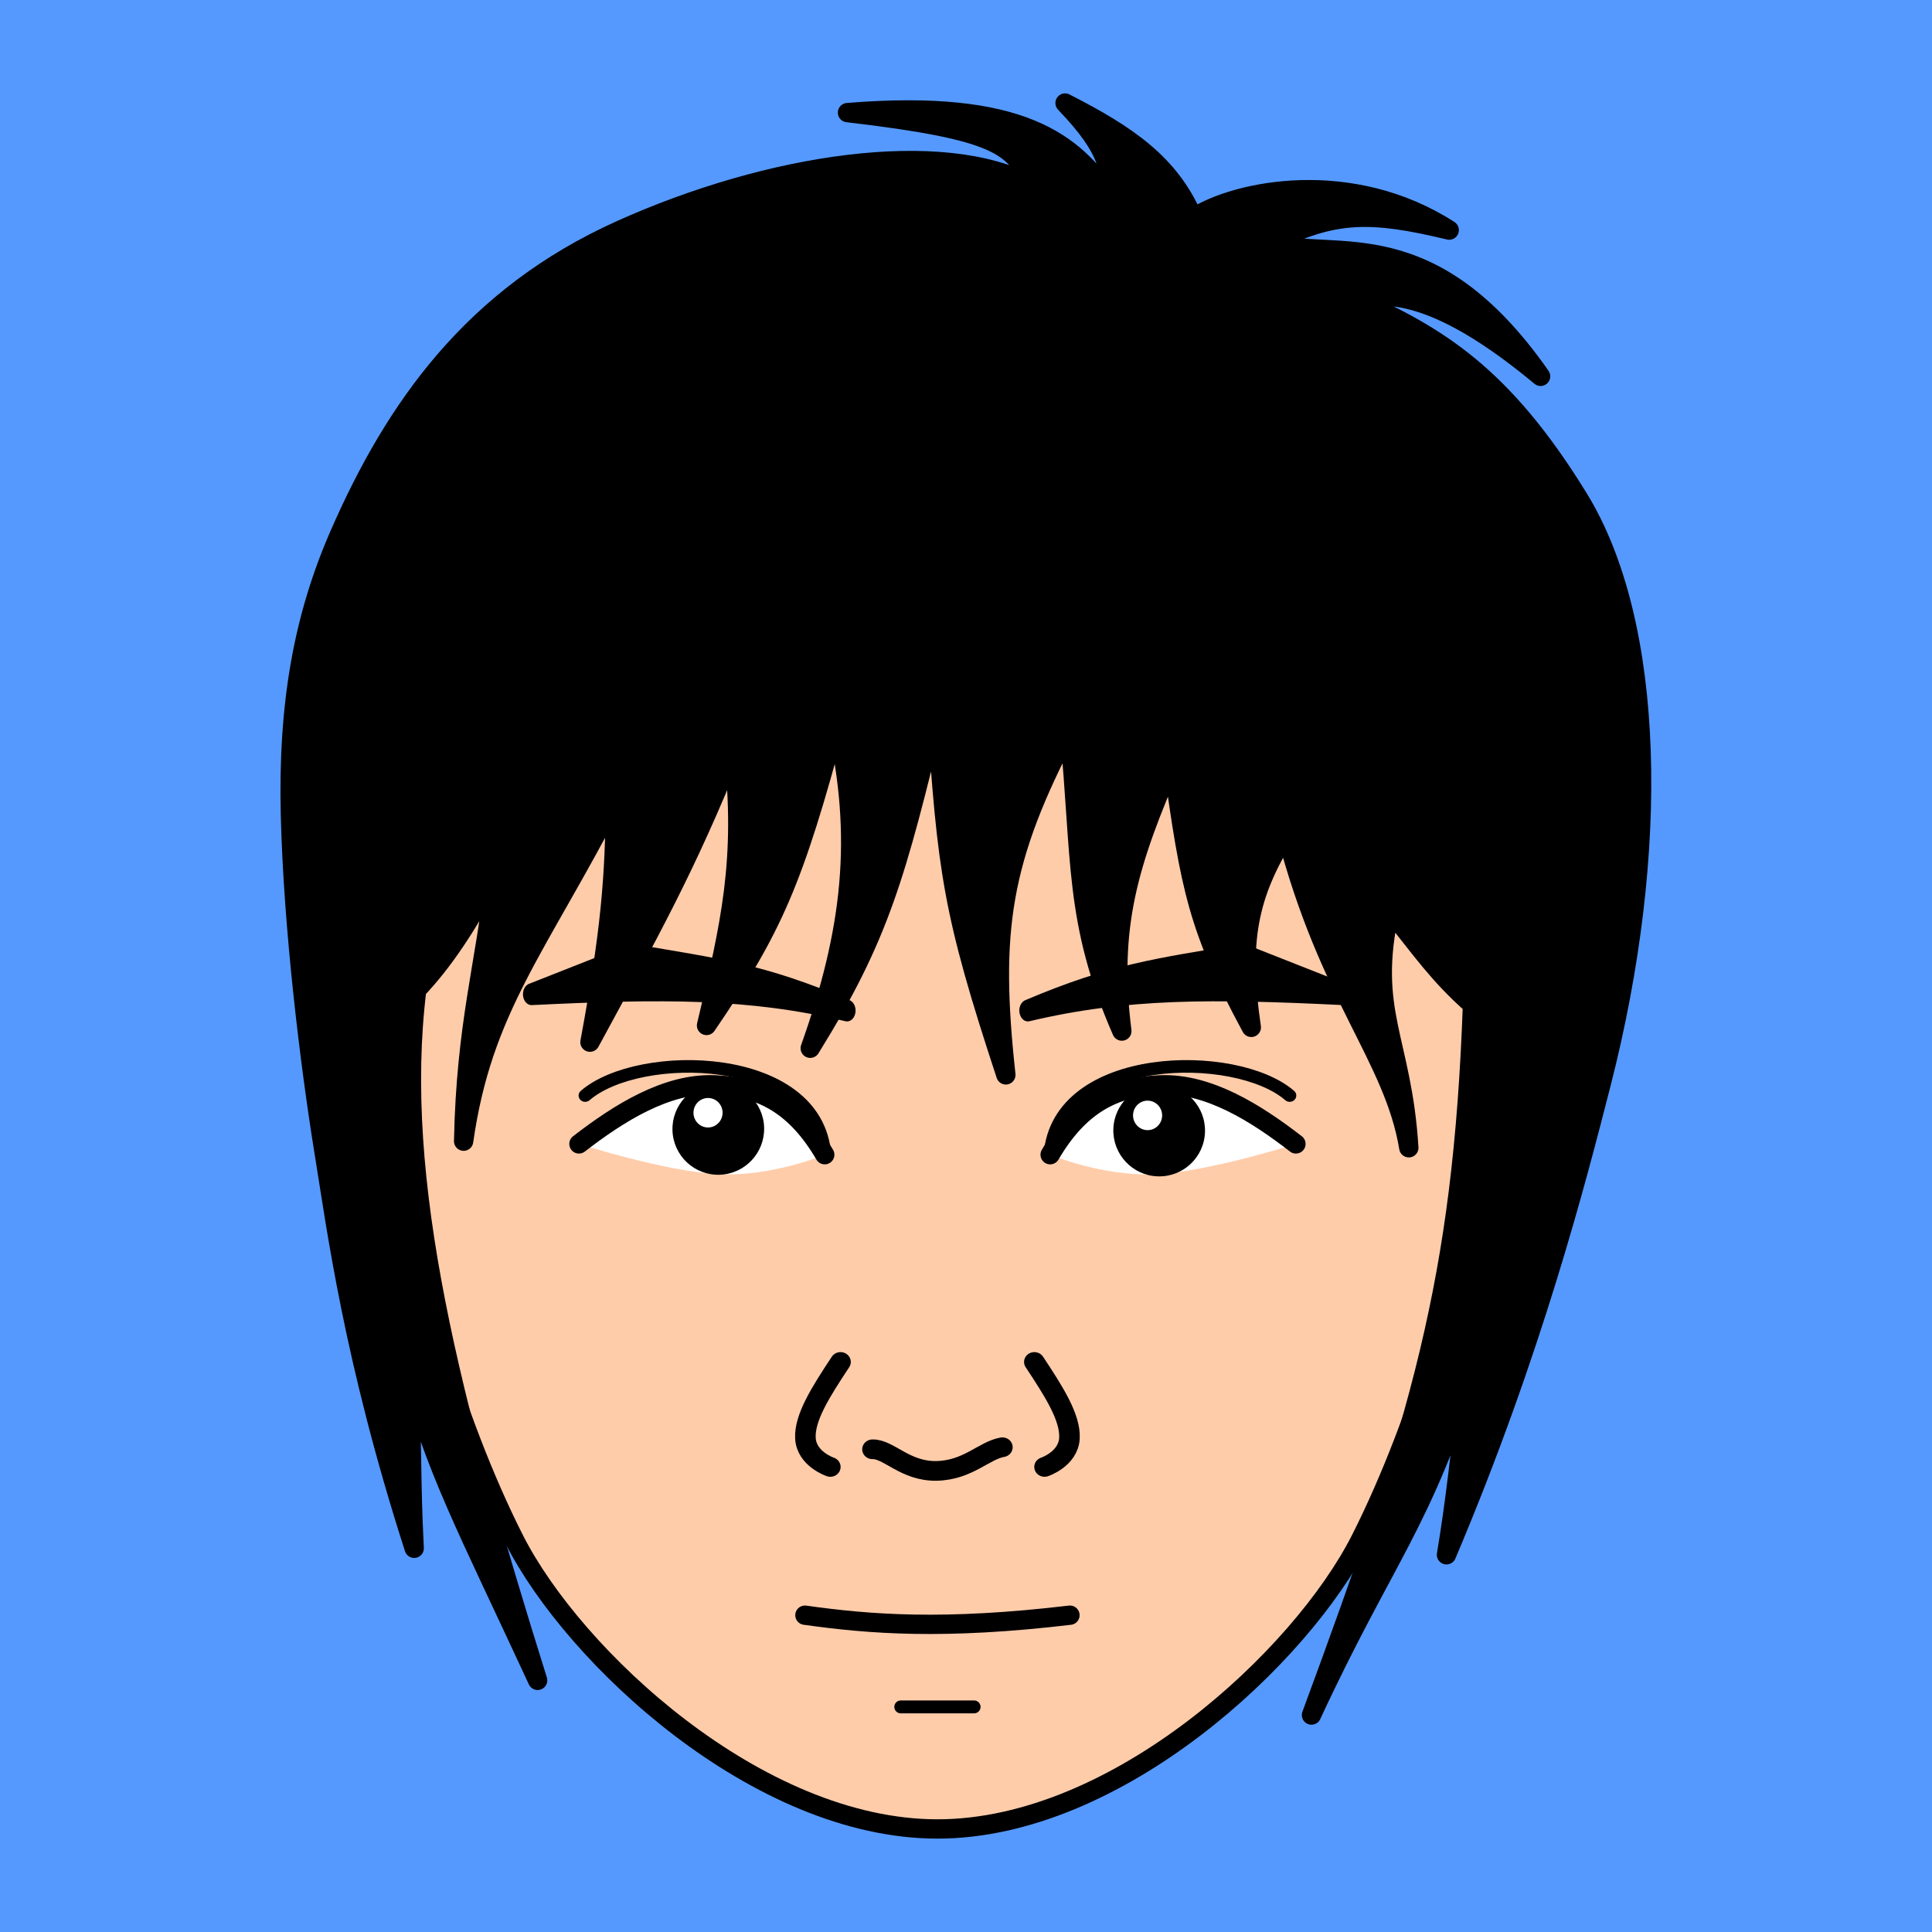
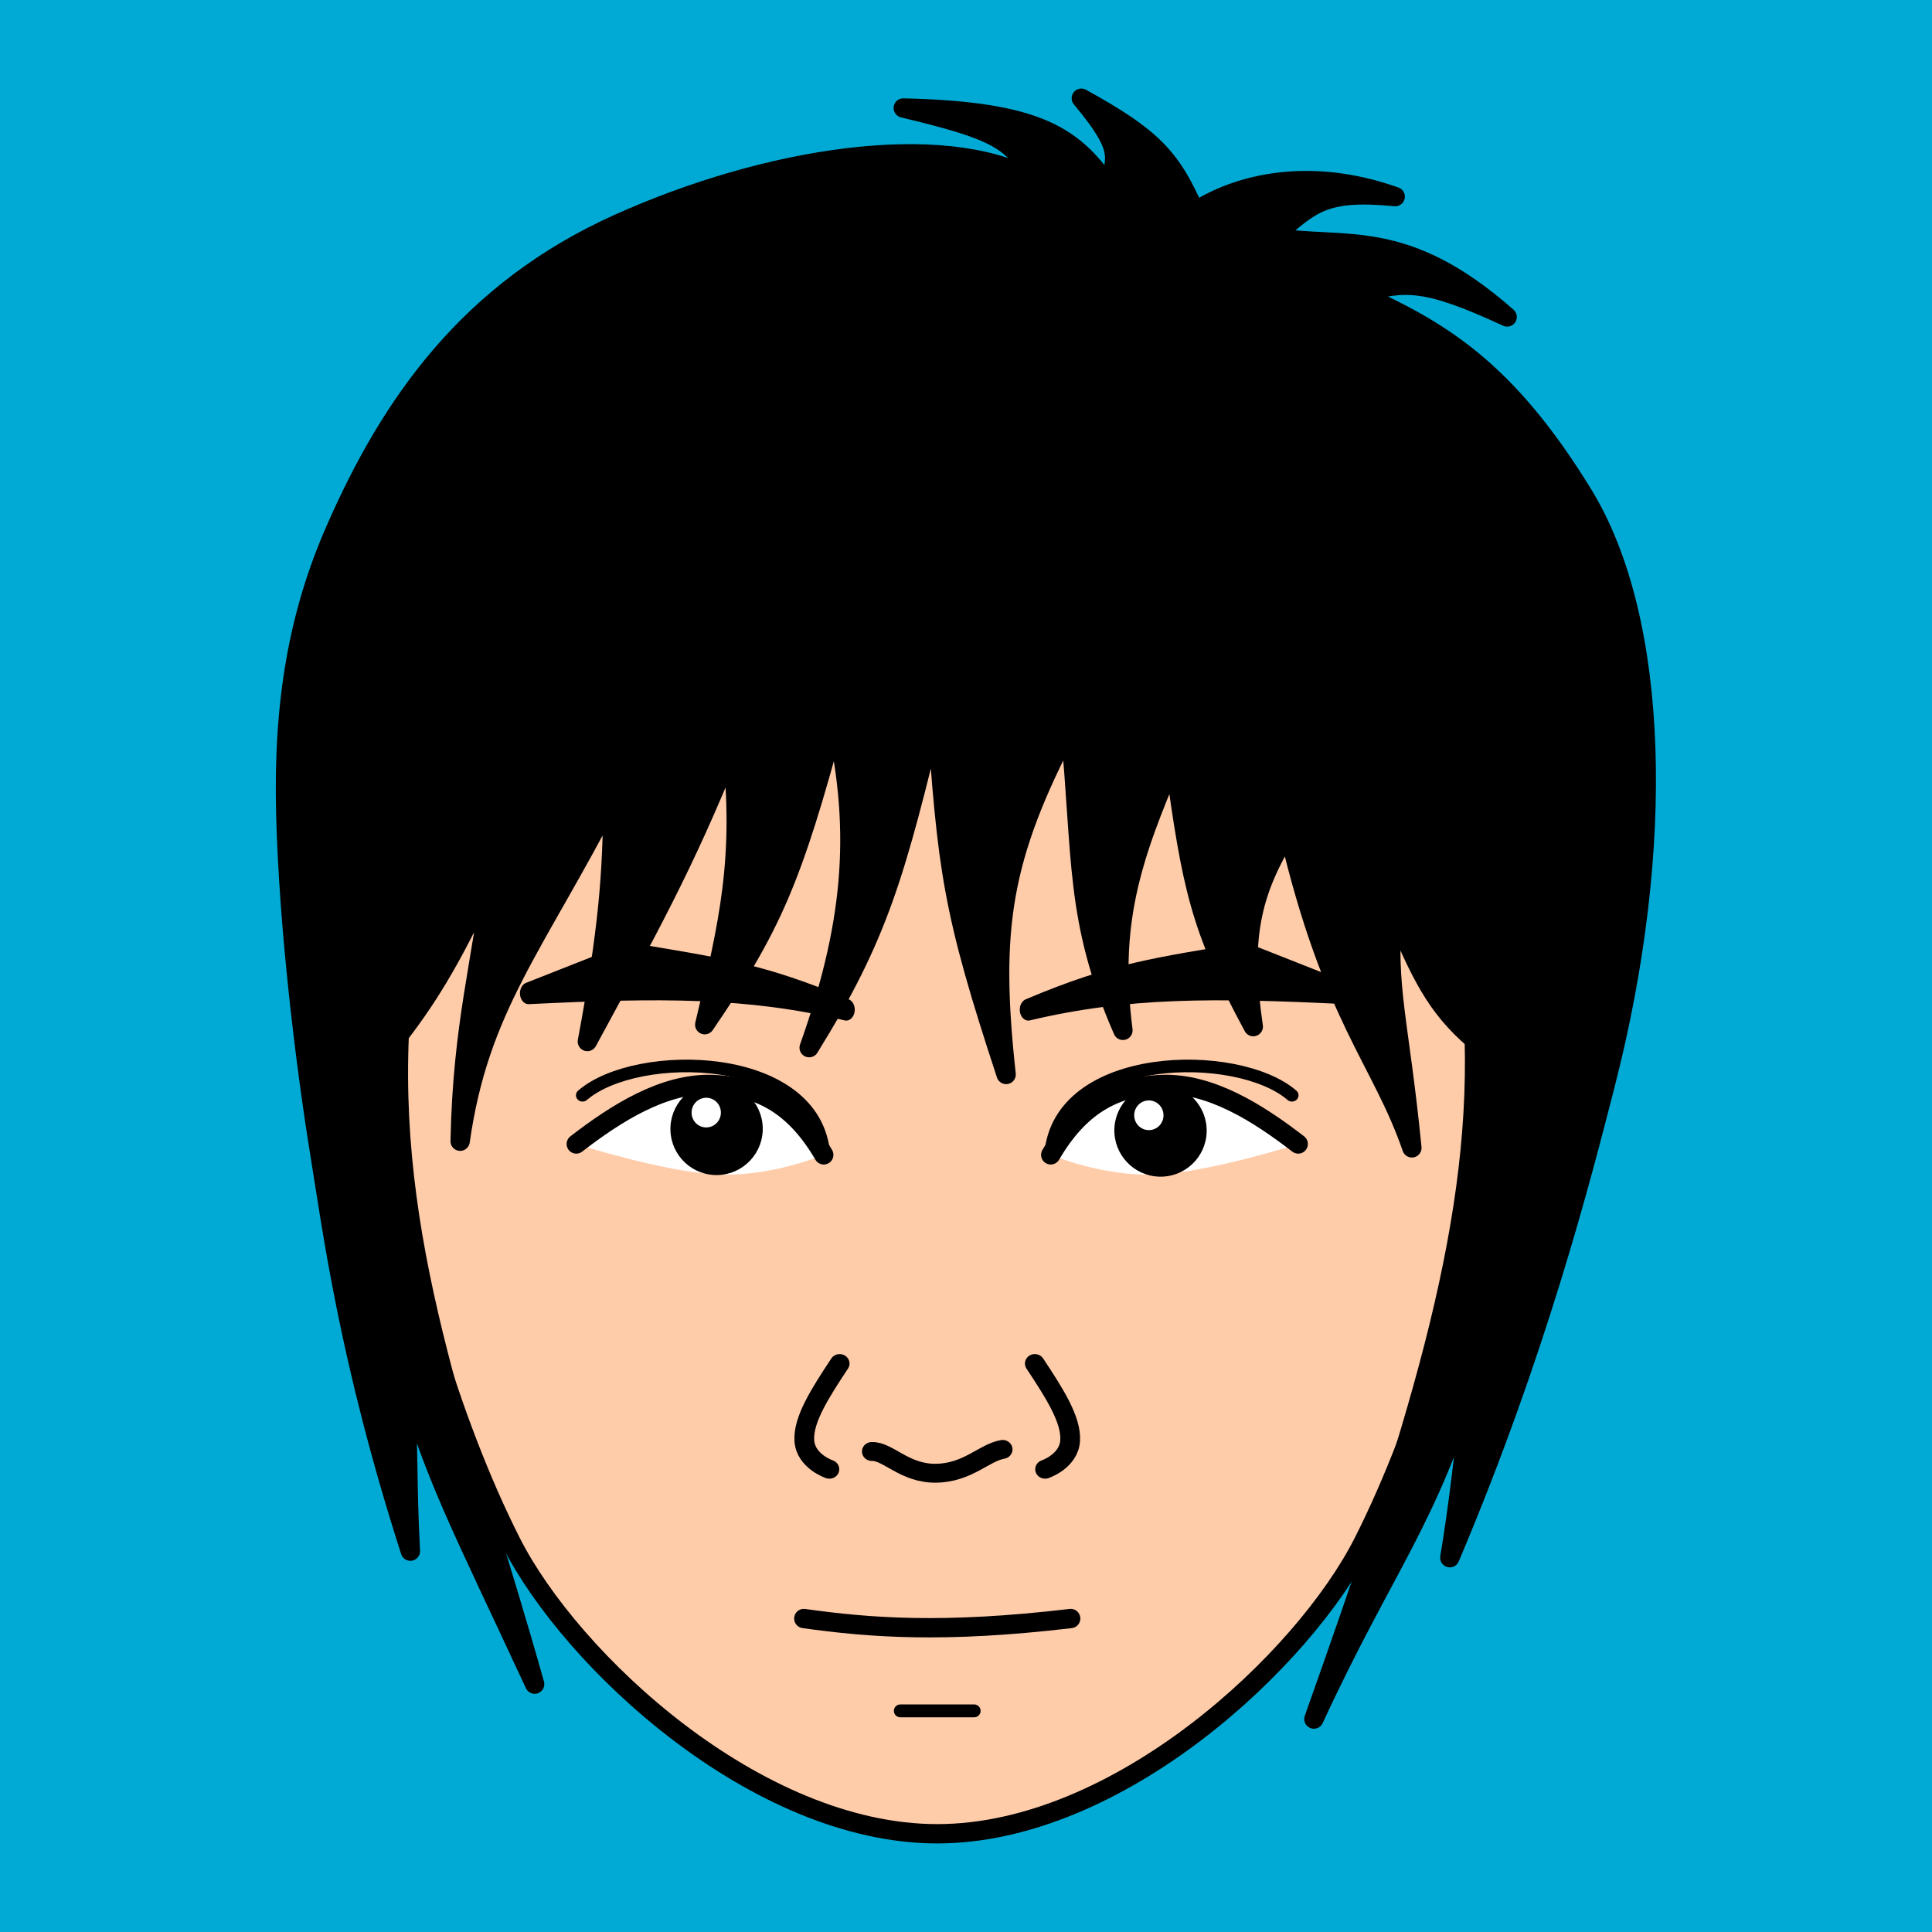
<svg xmlns="http://www.w3.org/2000/svg" width="300mm" height="300mm" viewBox="0 0 300 300" version="1.1" id="svg1" xml:space="preserve">
  <defs id="defs1" />
  <g id="layer1">
-     <rect style="font-variation-settings:'wght' 900;fill:#5599ff;stroke:none;stroke-width:2;stroke-linecap:round;stroke-linejoin:round" id="rect4" width="300" height="300" x="0" y="0" />
+     <rect style="font-variation-settings:'wght' 900;fill:#00aad4;stroke:none;stroke-width:2;stroke-linecap:round;stroke-linejoin:round" id="rect4" width="300" height="300" x="0" y="0" />
  </g>
  <g id="layer2" style="display:inline;opacity:1">
-     <g id="g1" style="display:inline;stroke-width:3.421" transform="matrix(0.9492299,0,0,0.9493782,3.180342,40.04355)">
-       <g id="g25" style="display:inline;stroke-width:3.421">
-         <g id="g2" style="display:inline;opacity:1;stroke-width:3.421">
-           <path style="display:inline;opacity:1;fill:#ffccaa;stroke:#000000;stroke-width:3.16;stroke-linecap:round;stroke-linejoin:round;stroke-miterlimit:9" d="m 228,188 c 0,0 4.704,1.382 9.381,-4.929 4.677,-6.311 3.286,-15.863 5.286,-25.044 2,-9.181 5.74,-13.682 3.182,-18.222 -2.558,-4.54 -6.403,-2.389 -6.403,-2.389" id="path13" />
-           <path style="display:inline;opacity:1;fill:#ffccaa;stroke:#000000;stroke-width:3.16;stroke-linecap:round;stroke-linejoin:round;stroke-miterlimit:9" d="m 72,188 c 0,0 -4.704,1.382 -9.381,-4.929 -4.677,-6.311 -3.286,-15.863 -5.286,-25.044 -2,-9.181 -5.74,-13.682 -3.182,-18.222 2.558,-4.54 6.403,-2.389 6.403,-2.389" id="path20" />
+     <g id="g1-8" style="display:inline;stroke-width:3.138;stroke-dasharray:none" transform="matrix(0.9558089,0,0,0.9559374,2.162894,39.10503)">
+       <g id="g25-2" style="display:inline;stroke-width:3.138;stroke-dasharray:none">
+         <g id="g2-4" style="display:inline;opacity:1;stroke-width:3.138;stroke-dasharray:none">
+           <path style="display:inline;opacity:1;fill:#ffccaa;stroke:#000000;stroke-width:3.138;stroke-linecap:round;stroke-linejoin:round;stroke-miterlimit:9;stroke-dasharray:none" d="m 228,188 c 0,0 4.704,1.382 9.381,-4.929 4.677,-6.311 3.286,-15.863 5.286,-25.044 2,-9.181 5.74,-13.682 3.182,-18.222 -2.558,-4.54 -6.403,-2.389 -6.403,-2.389" id="path13-5" />
+           <path style="display:inline;opacity:1;fill:#ffccaa;stroke:#000000;stroke-width:3.138;stroke-linecap:round;stroke-linejoin:round;stroke-miterlimit:9;stroke-dasharray:none" d="m 72,188 c 0,0 -4.704,1.382 -9.381,-4.929 -4.677,-6.311 -3.286,-15.863 -5.286,-25.044 -2,-9.181 -5.74,-13.682 -3.182,-18.222 2.558,-4.54 6.403,-2.389 6.403,-2.389" id="path20-5" />
        </g>
-         <path id="path1" style="display:inline;opacity:1;fill:#ffccaa;stroke:#000000;stroke-width:3.16;stroke-linecap:round;stroke-linejoin:round;stroke-miterlimit:0;stroke-dasharray:none;paint-order:markers fill stroke" d="m 150,25 c -32.203,0 -58.316,17.1 -75,40 -15.547,21.339 -15.472,63.11 -14.061,77.947 1.839,19.337 9.95,47.172 19.855,66.701 9.695,19.116 39.765,47.316 69.206,47.316 29.441,0 59.511,-28.201 69.206,-47.316 9.905,-19.529 18.016,-47.364 19.855,-66.701 1.411,-14.837 1.486,-56.608 -14.061,-77.947 C 208.316,42.1 182.203,25 150,25 Z" />
+         <path id="path1-1" style="display:inline;opacity:1;fill:#ffccaa;stroke:#000000;stroke-width:3.138;stroke-linecap:round;stroke-linejoin:round;stroke-miterlimit:0;stroke-dasharray:none;paint-order:markers fill stroke" d="m 150,25 c -32.203,0 -58.316,17.1 -75,40 -15.547,21.339 -15.472,63.11 -14.061,77.947 1.839,19.337 9.95,47.172 19.855,66.701 9.695,19.116 39.765,47.316 69.206,47.316 29.441,0 59.511,-28.201 69.206,-47.316 9.905,-19.529 18.016,-47.364 19.855,-66.701 1.411,-14.837 1.486,-56.608 -14.061,-77.947 C 208.316,42.1 182.203,25 150,25 Z" />
      </g>
-       <g id="g21" style="display:inline;stroke-width:3.16;stroke-dasharray:none" transform="translate(2.655604,-5.167873)">
-         <g id="g3" style="opacity:1;stroke-width:3.16;stroke-dasharray:none" transform="rotate(3.061468,146.9991,110.1801)">
-           <path style="display:inline;opacity:1;fill:#ffffff;stroke:none;stroke-width:3.16;stroke-linecap:round;stroke-linejoin:round;stroke-miterlimit:0;stroke-dasharray:none;paint-order:markers fill stroke" d="m 131.159,152.757 c -5.012,-7.591 -10.749,-10.569 -18.633,-10.445 -7.885,0.124 -15.4,5.484 -21.61,10.829 0,0 14.424,3.79 23.194,3.722 8.77,-0.068 17.049,-4.106 17.049,-4.106 z" id="path19" />
-           <ellipse style="display:inline;opacity:1;fill:#000000;stroke:none;stroke-width:3.317;stroke-linecap:round;stroke-linejoin:round;stroke-miterlimit:0;stroke-dasharray:none;paint-order:markers fill stroke" id="circle15" cx="100.38" cy="158.787" transform="matrix(0.9962087,-0.08699544,0.08532365,0.9963533,0,0)" rx="7.5" ry="7.5" />
-           <path style="display:inline;opacity:1;fill:none;stroke:#000000;stroke-width:3.16;stroke-linecap:round;stroke-linejoin:round;stroke-miterlimit:0;stroke-dasharray:none;paint-order:markers fill stroke" d="m 131.159,152.757 c -5.012,-7.591 -10.749,-10.569 -18.633,-10.445 -7.885,0.124 -15.4,5.484 -21.61,10.829" id="path15" />
-           <ellipse style="display:inline;opacity:1;fill:#ffffff;stroke:none;stroke-width:3.16;stroke-linecap:round;stroke-linejoin:round;stroke-miterlimit:0;stroke-dasharray:none;paint-order:markers fill stroke" id="ellipse21" cx="98.849" cy="156.13" transform="matrix(0.9961703,-0.08743453,0.08491174,0.9963885,0,0)" rx="2.381" ry="2.412" />
-           <path style="display:inline;opacity:1;fill:none;stroke:#000000;stroke-width:2.066;stroke-linecap:round;stroke-linejoin:round;stroke-miterlimit:0;stroke-dasharray:none;paint-order:markers fill stroke" d="M 168.437,146.682 C 169.679,129.741 197.545,129.342 206,137" id="path7" transform="matrix(-1.041219,0.05568813,0.05326107,0.9958392,298.7054,-2.713743)" />
+       <g id="g21-7" style="display:inline;stroke-width:3.138;stroke-dasharray:none" transform="translate(2.655604,-5.167873)">
+         <g id="g3-1" style="opacity:1;stroke-width:3.138;stroke-dasharray:none" transform="rotate(3.061468,146.9991,110.1801)">
+           <path style="display:inline;opacity:1;fill:#ffffff;stroke:none;stroke-width:3.138;stroke-linecap:round;stroke-linejoin:round;stroke-miterlimit:0;stroke-dasharray:none;paint-order:markers fill stroke" d="m 131.159,152.757 c -5.012,-7.591 -10.749,-10.569 -18.633,-10.445 -7.885,0.124 -15.4,5.484 -21.61,10.829 0,0 14.424,3.79 23.194,3.722 8.77,-0.068 17.049,-4.106 17.049,-4.106 z" id="path19-1" />
+           <ellipse style="display:inline;opacity:1;fill:#000000;stroke:none;stroke-width:3.138;stroke-linecap:round;stroke-linejoin:round;stroke-miterlimit:0;stroke-dasharray:none;paint-order:markers fill stroke" id="circle15-5" cx="100.38" cy="158.787" transform="matrix(0.9962087,-0.08699544,0.08532365,0.9963533,0,0)" rx="7.5" ry="7.5" />
+           <path style="display:inline;opacity:1;fill:none;stroke:#000000;stroke-width:3.138;stroke-linecap:round;stroke-linejoin:round;stroke-miterlimit:0;stroke-dasharray:none;paint-order:markers fill stroke" d="m 131.159,152.757 c -5.012,-7.591 -10.749,-10.569 -18.633,-10.445 -7.885,0.124 -15.4,5.484 -21.61,10.829" id="path15-2" />
+           <ellipse style="display:inline;opacity:1;fill:#ffffff;stroke:none;stroke-width:3.138;stroke-linecap:round;stroke-linejoin:round;stroke-miterlimit:0;stroke-dasharray:none;paint-order:markers fill stroke" id="ellipse21-7" cx="98.849" cy="156.13" transform="matrix(0.9961703,-0.08743453,0.08491174,0.9963885,0,0)" rx="2.381" ry="2.412" />
+           <path style="display:inline;opacity:1;fill:none;stroke:#000000;stroke-width:2.052;stroke-linecap:round;stroke-linejoin:round;stroke-miterlimit:0;stroke-dasharray:none;paint-order:markers fill stroke" d="M 168.437,146.682 C 169.679,129.741 197.545,129.342 206,137" id="path7-6" transform="matrix(-1.041219,0.05568813,0.05326107,0.9958392,298.7054,-2.713743)" />
        </g>
-         <g id="g5" style="opacity:1;stroke-width:3.16;stroke-dasharray:none" transform="matrix(-0.9985728,0.05340727,0.05340727,0.9985728,288.5946,-7.693573)">
-           <path style="display:inline;opacity:1;fill:#ffffff;stroke:none;stroke-width:3.16;stroke-linecap:round;stroke-linejoin:round;stroke-miterlimit:0;stroke-dasharray:none;paint-order:markers fill stroke" d="m 131.159,152.757 c -5.012,-7.591 -10.749,-10.569 -18.633,-10.445 -7.885,0.124 -15.4,5.484 -21.61,10.829 0,0 14.424,3.79 23.194,3.722 8.77,-0.068 17.049,-4.106 17.049,-4.106 z" id="path4" />
-           <ellipse style="display:inline;opacity:1;fill:#000000;stroke:none;stroke-width:3.317;stroke-linecap:round;stroke-linejoin:round;stroke-miterlimit:0;stroke-dasharray:none;paint-order:markers fill stroke" id="ellipse4" cx="99.947" cy="159.036" transform="matrix(0.9962087,-0.08699544,0.08532365,0.9963533,0,0)" rx="7.5" ry="7.5" />
-           <path style="display:inline;opacity:1;fill:none;stroke:#000000;stroke-width:3.16;stroke-linecap:round;stroke-linejoin:round;stroke-miterlimit:0;stroke-dasharray:none;paint-order:markers fill stroke" d="m 131.159,152.757 c -5.012,-7.591 -10.749,-10.569 -18.633,-10.445 -7.885,0.124 -15.4,5.484 -21.61,10.829" id="path5" />
-           <ellipse style="display:inline;opacity:1;fill:#ffffff;stroke:none;stroke-width:3.16;stroke-linecap:round;stroke-linejoin:round;stroke-miterlimit:0;stroke-dasharray:none;paint-order:markers fill stroke" id="ellipse5" cx="101.985" cy="156.673" transform="matrix(0.9961703,-0.08743453,0.08491174,0.9963885,0,0)" rx="2.381" ry="2.412" />
-           <path style="display:inline;opacity:1;fill:none;stroke:#000000;stroke-width:2.066;stroke-linecap:round;stroke-linejoin:round;stroke-miterlimit:0;stroke-dasharray:none;paint-order:markers fill stroke" d="M 168.437,146.682 C 169.679,129.741 197.545,129.342 206,137" id="path3" transform="matrix(-1.041219,0.05568813,0.05326107,0.9958392,298.7054,-2.713739)" />
+         <g id="g5-1" style="opacity:1;stroke-width:3.138;stroke-dasharray:none" transform="matrix(-0.9985728,0.05340727,0.05340727,0.9985728,288.5946,-7.693573)">
+           <path style="display:inline;opacity:1;fill:#ffffff;stroke:none;stroke-width:3.138;stroke-linecap:round;stroke-linejoin:round;stroke-miterlimit:0;stroke-dasharray:none;paint-order:markers fill stroke" d="m 131.159,152.757 c -5.012,-7.591 -10.749,-10.569 -18.633,-10.445 -7.885,0.124 -15.4,5.484 -21.61,10.829 0,0 14.424,3.79 23.194,3.722 8.77,-0.068 17.049,-4.106 17.049,-4.106 z" id="path4-4" />
+           <ellipse style="display:inline;opacity:1;fill:#000000;stroke:none;stroke-width:3.138;stroke-linecap:round;stroke-linejoin:round;stroke-miterlimit:0;stroke-dasharray:none;paint-order:markers fill stroke" id="ellipse4-2" cx="99.947" cy="159.036" transform="matrix(0.9962087,-0.08699544,0.08532365,0.9963533,0,0)" rx="7.5" ry="7.5" />
+           <path style="display:inline;opacity:1;fill:none;stroke:#000000;stroke-width:3.138;stroke-linecap:round;stroke-linejoin:round;stroke-miterlimit:0;stroke-dasharray:none;paint-order:markers fill stroke" d="m 131.159,152.757 c -5.012,-7.591 -10.749,-10.569 -18.633,-10.445 -7.885,0.124 -15.4,5.484 -21.61,10.829" id="path5-3" />
+           <ellipse style="display:inline;opacity:1;fill:#ffffff;stroke:none;stroke-width:3.138;stroke-linecap:round;stroke-linejoin:round;stroke-miterlimit:0;stroke-dasharray:none;paint-order:markers fill stroke" id="ellipse5-2" cx="101.985" cy="156.673" transform="matrix(0.9961703,-0.08743453,0.08491174,0.9963885,0,0)" rx="2.381" ry="2.412" />
+           <path style="display:inline;opacity:1;fill:none;stroke:#000000;stroke-width:2.052;stroke-linecap:round;stroke-linejoin:round;stroke-miterlimit:0;stroke-dasharray:none;paint-order:markers fill stroke" d="M 168.437,146.682 C 169.679,129.741 197.545,129.342 206,137" id="path3-2" transform="matrix(-1.041219,0.05568813,0.05326107,0.9958392,298.7054,-2.713739)" />
        </g>
      </g>
-       <g id="g22" style="display:inline;stroke-width:3.251;stroke-dasharray:none" transform="matrix(1.035032,0,0,0.9903581,-5.654518,1.851529)">
-         <path style="display:inline;opacity:1;fill:none;stroke:#000000;stroke-width:3.251;stroke-linecap:round;stroke-linejoin:round;stroke-miterlimit:0;stroke-dasharray:none;paint-order:markers fill stroke" d="m 135.069,180.469 c -3.088,4.879 -5.734,9.193 -5.546,12.616 0.188,3.424 3.934,4.723 3.934,4.723" id="path10" />
-         <path style="display:inline;opacity:1;fill:none;stroke:#000000;stroke-width:3.251;stroke-linecap:round;stroke-linejoin:round;stroke-miterlimit:0;stroke-dasharray:none;paint-order:markers fill stroke" d="m 165.703,180.469 c 3.088,4.879 5.734,9.193 5.546,12.616 -0.188,3.424 -3.934,4.723 -3.934,4.723" id="path17" />
-         <path style="display:inline;fill:none;stroke:#000000;stroke-width:3.251;stroke-linecap:round;stroke-linejoin:round;stroke-miterlimit:0;stroke-dasharray:none;paint-order:markers fill stroke" d="m 140.122,194.893 c 2.565,-0.065 5.15,3.662 10.114,3.568 4.963,-0.094 7.528,-3.393 10.415,-3.908" id="path18" />
+       <g id="g22-1" style="display:inline;stroke-width:3.1;stroke-dasharray:none" transform="matrix(1.035032,0,0,0.9903581,-5.654518,1.851529)">
+         <path style="display:inline;opacity:1;fill:none;stroke:#000000;stroke-width:3.1;stroke-linecap:round;stroke-linejoin:round;stroke-miterlimit:0;stroke-dasharray:none;paint-order:markers fill stroke" d="m 135.069,180.469 c -3.088,4.879 -5.734,9.193 -5.546,12.616 0.188,3.424 3.934,4.723 3.934,4.723" id="path10-6" />
+         <path style="display:inline;opacity:1;fill:none;stroke:#000000;stroke-width:3.1;stroke-linecap:round;stroke-linejoin:round;stroke-miterlimit:0;stroke-dasharray:none;paint-order:markers fill stroke" d="m 165.703,180.469 c 3.088,4.879 5.734,9.193 5.546,12.616 -0.188,3.424 -3.934,4.723 -3.934,4.723" id="path17-8" />
+         <path style="display:inline;fill:none;stroke:#000000;stroke-width:3.1;stroke-linecap:round;stroke-linejoin:round;stroke-miterlimit:0;stroke-dasharray:none;paint-order:markers fill stroke" d="m 140.122,194.893 c 2.565,-0.065 5.15,3.662 10.114,3.568 4.963,-0.094 7.528,-3.393 10.415,-3.908" id="path18-5" />
      </g>
-       <g id="g23" style="display:inline;stroke-width:2.806;stroke-dasharray:none" transform="matrix(1,0,0,1.268516,6.556921,-38.60978)">
-         <path style="display:inline;fill:#000000;stroke:#000000;stroke-width:2.806;stroke-linecap:round;stroke-linejoin:round;stroke-miterlimit:0;stroke-dasharray:none;paint-order:markers fill stroke" d="m 158.241,127.483 c 14.111,-4.714 21.114,-5.295 35.202,-7.201 l 16.399,5.098 c -21.514,-0.827 -35.581,-0.9 -51.601,2.103 z" id="path16" />
-         <path style="display:inline;fill:#000000;stroke:#000000;stroke-width:2.806;stroke-linecap:round;stroke-linejoin:round;stroke-miterlimit:0;stroke-dasharray:none;paint-order:markers fill stroke" d="m 128.646,127.483 c -14.111,-4.714 -21.114,-5.295 -35.202,-7.201 l -16.399,5.098 c 21.514,-0.827 35.581,-0.9 51.601,2.103 z" id="path8" />
+       <g id="g23-7" style="display:inline;stroke-width:2.787;stroke-dasharray:none" transform="matrix(1,0,0,1.268516,6.556921,-38.60978)">
+         <path style="display:inline;fill:#000000;stroke:#000000;stroke-width:2.787;stroke-linecap:round;stroke-linejoin:round;stroke-miterlimit:0;stroke-dasharray:none;paint-order:markers fill stroke" d="m 158.241,127.483 c 14.111,-4.714 21.114,-5.295 35.202,-7.201 l 16.399,5.098 c -21.514,-0.827 -35.581,-0.9 -51.601,2.103 z" id="path16-6" />
+         <path style="display:inline;fill:#000000;stroke:#000000;stroke-width:2.787;stroke-linecap:round;stroke-linejoin:round;stroke-miterlimit:0;stroke-dasharray:none;paint-order:markers fill stroke" d="m 128.646,127.483 c -14.111,-4.714 -21.114,-5.295 -35.202,-7.201 l -16.399,5.098 c 21.514,-0.827 35.581,-0.9 51.601,2.103 z" id="path8-1" />
      </g>
-       <g id="g24" style="display:inline;opacity:1;stroke-width:3.421">
-         <path id="path22" style="display:inline;opacity:1;fill:#000000;stroke:#000000;stroke-width:3.16;stroke-linecap:round;stroke-linejoin:round;stroke-miterlimit:0;stroke-dasharray:none;paint-order:markers fill stroke" d="m 135.289,-23.763 c 24.873,2.912 27.407,5.465 30.237,11.944 -14.781,-7.989 -43.119,-3.64 -67.309,7.242 C 74.027,6.304 61.236,24.575 52.217,45.173 c -5.947,13.581 -8.509,27.808 -8.055,46.027 0.454,18.218 3.128,40.463 5.541,55.286 1.976,12.139 4.712,33.519 14.702,64.572 -0.62,-12.502 -0.188,-13.981 -0.952,-29.675 3.996,16.088 9.761,26.673 21.144,51.274 -14.211,-45.36 -23.631,-81.725 -19.776,-112.958 4.504,-4.777 7.903,-10.01 12.853,-18.859 -1.636,14.815 -4.797,24.58 -5.182,43.63 3.086,-21.739 12.035,-31.423 24.819,-56.176 -0.055,13.054 -0.796,21.913 -4.153,39.982 9.596,-17.712 15.693,-28.464 23.46,-47.844 2.027,17.999 -0.463,28.577 -4.392,45.111 10.911,-15.988 14.213,-23.492 21.233,-49.681 4.328,18.903 2.55,34.229 -4.268,53.41 11.378,-18.358 14.017,-28.099 20.628,-55.44 1.771,26.59 2.621,33.188 11.373,59.797 -2.566,-23.583 -0.928,-35.149 10.358,-56.582 2.108,21.396 0.695,31.283 8.616,49.416 -2.155,-17.153 1.071,-27.529 8.317,-44.214 2.868,21.06 4.216,27.583 12.861,43.608 -2.044,-14.04 -0.593,-21.652 5.735,-31.764 6.943,26.713 17.582,36.662 20.031,51.457 -1.094,-17.739 -6.8,-22.192 -3.112,-38.86 5.36,6.702 7.989,10.574 13.527,15.479 -1.618,45.237 -8.489,67.851 -26.336,116.162 11.769,-25.422 18.391,-31.7 25.959,-56.637 -1.586,13.873 -2.446,21.878 -3.876,30.427 14.109,-33.294 21.337,-61.575 25.315,-77.109 9.743,-38.043 8.871,-75.174 -3.709,-95.665 C 242.298,18.855 231.599,12.736 218.515,6.776 225.973,4.669 235.768,8.642 248.668,19.373 230.728,-6.316 215.296,0.503 204.468,-2.368 c 10.338,-5.278 16.47,-5.245 29.251,-2.175 -16.037,-10.322 -34.773,-6.61 -41.878,-1.976 -3.817,-8.845 -10.66,-13.557 -20.964,-18.807 7.665,7.971 7.334,11.226 7.351,15.368 -5.859,-8.793 -14.408,-16.125 -42.94,-13.804 z" />
+       <g id="g24-8" style="display:inline;opacity:1;stroke-width:3.138;stroke-dasharray:none">
+         <path id="path22-9" style="display:inline;opacity:1;fill:#000000;stroke:#000000;stroke-width:3.138;stroke-linecap:round;stroke-linejoin:round;stroke-miterlimit:0;stroke-dasharray:none;paint-order:markers fill stroke" d="m 144.483,-23.366 c 14.289,3.441 18.213,5.068 21.043,11.547 -14.781,-7.989 -43.119,-3.64 -67.309,7.242 C 74.027,6.304 61.236,24.575 52.217,45.173 c -5.947,13.581 -8.509,27.808 -8.055,46.027 0.454,18.218 3.128,40.463 5.541,55.286 1.976,12.139 4.712,33.519 14.702,64.572 -0.62,-12.502 -0.188,-13.981 -0.952,-29.675 3.996,16.088 9.761,26.673 21.144,51.274 C 73.754,194.032 61,163.444 62.598,127.174 c 5.183,-6.767 9.067,-13.276 15.076,-26.335 -1.636,14.815 -4.797,24.58 -5.182,43.63 3.086,-21.739 12.035,-31.423 24.819,-56.176 -0.055,13.054 -0.796,21.913 -4.153,39.982 9.596,-17.712 15.693,-28.464 23.46,-47.844 2.027,17.999 -0.463,28.577 -4.392,45.111 10.911,-15.988 14.213,-23.492 21.233,-49.681 4.328,18.903 2.55,34.229 -4.268,53.41 11.378,-18.358 14.017,-28.099 20.628,-55.44 1.771,26.59 2.621,33.188 11.373,59.797 -2.566,-23.583 -0.928,-35.149 10.358,-56.582 2.108,21.396 0.695,31.283 8.616,49.416 -2.155,-17.153 1.071,-27.529 8.317,-44.214 2.868,21.06 4.216,27.583 12.861,43.608 -2.044,-14.04 -0.593,-21.652 5.735,-31.764 7.13,30.361 15.056,37.036 20.031,51.457 -2.029,-20.639 -4.274,-25.934 -3.112,-38.86 4.518,10.631 6.913,15.812 13.247,21.278 0.889,31.791 -9.664,64.168 -26.055,110.363 11.769,-25.422 18.391,-31.7 25.959,-56.637 -1.586,13.873 -2.446,21.878 -3.876,30.427 14.109,-33.294 21.337,-61.575 25.315,-77.109 9.743,-38.043 8.871,-75.174 -3.709,-95.665 C 242.298,18.855 231.599,12.736 218.515,6.776 225.973,4.669 229.313,4.433 242.587,10.58 225.77,-4.258 216.325,-0.433 204.468,-2.368 c 6.25,-5.339 8.111,-7.752 19.932,-6.601 -13.798,-4.913 -25.453,-2.184 -32.559,2.45 -3.817,-8.845 -7.012,-12.154 -18.438,-18.433 7.946,9.468 4.809,9.73 4.826,14.994 -5.859,-8.793 -11.63,-12.884 -33.746,-13.407 z" />
      </g>
-       <g id="g26" style="stroke-width:3.421">
-         <path style="display:inline;opacity:1;fill:none;stroke:#000000;stroke-width:2.107;stroke-linecap:round;stroke-linejoin:round;stroke-miterlimit:0;stroke-dasharray:none;paint-order:markers fill stroke" d="m 144,237 h 12" id="path9" />
-         <path style="display:inline;fill:none;stroke:#000000;stroke-width:3.16;stroke-linecap:round;stroke-linejoin:round;stroke-miterlimit:0;stroke-dasharray:none;paint-order:markers fill stroke" d="m 128.323,222 c 10.66,1.495 22.697,2.446 43.354,0" id="path6" />
+       <g id="g26-2" style="stroke-width:3.138;stroke-dasharray:none">
+         <path style="display:inline;opacity:1;fill:none;stroke:#000000;stroke-width:2.092;stroke-linecap:round;stroke-linejoin:round;stroke-miterlimit:0;stroke-dasharray:none;paint-order:markers fill stroke" d="m 144,237 h 12" id="path9-7" />
+         <path style="display:inline;fill:none;stroke:#000000;stroke-width:3.138;stroke-linecap:round;stroke-linejoin:round;stroke-miterlimit:0;stroke-dasharray:none;paint-order:markers fill stroke" d="m 128.323,222 c 10.66,1.495 22.697,2.446 43.354,0" id="path6-9" />
      </g>
    </g>
  </g>
</svg>
